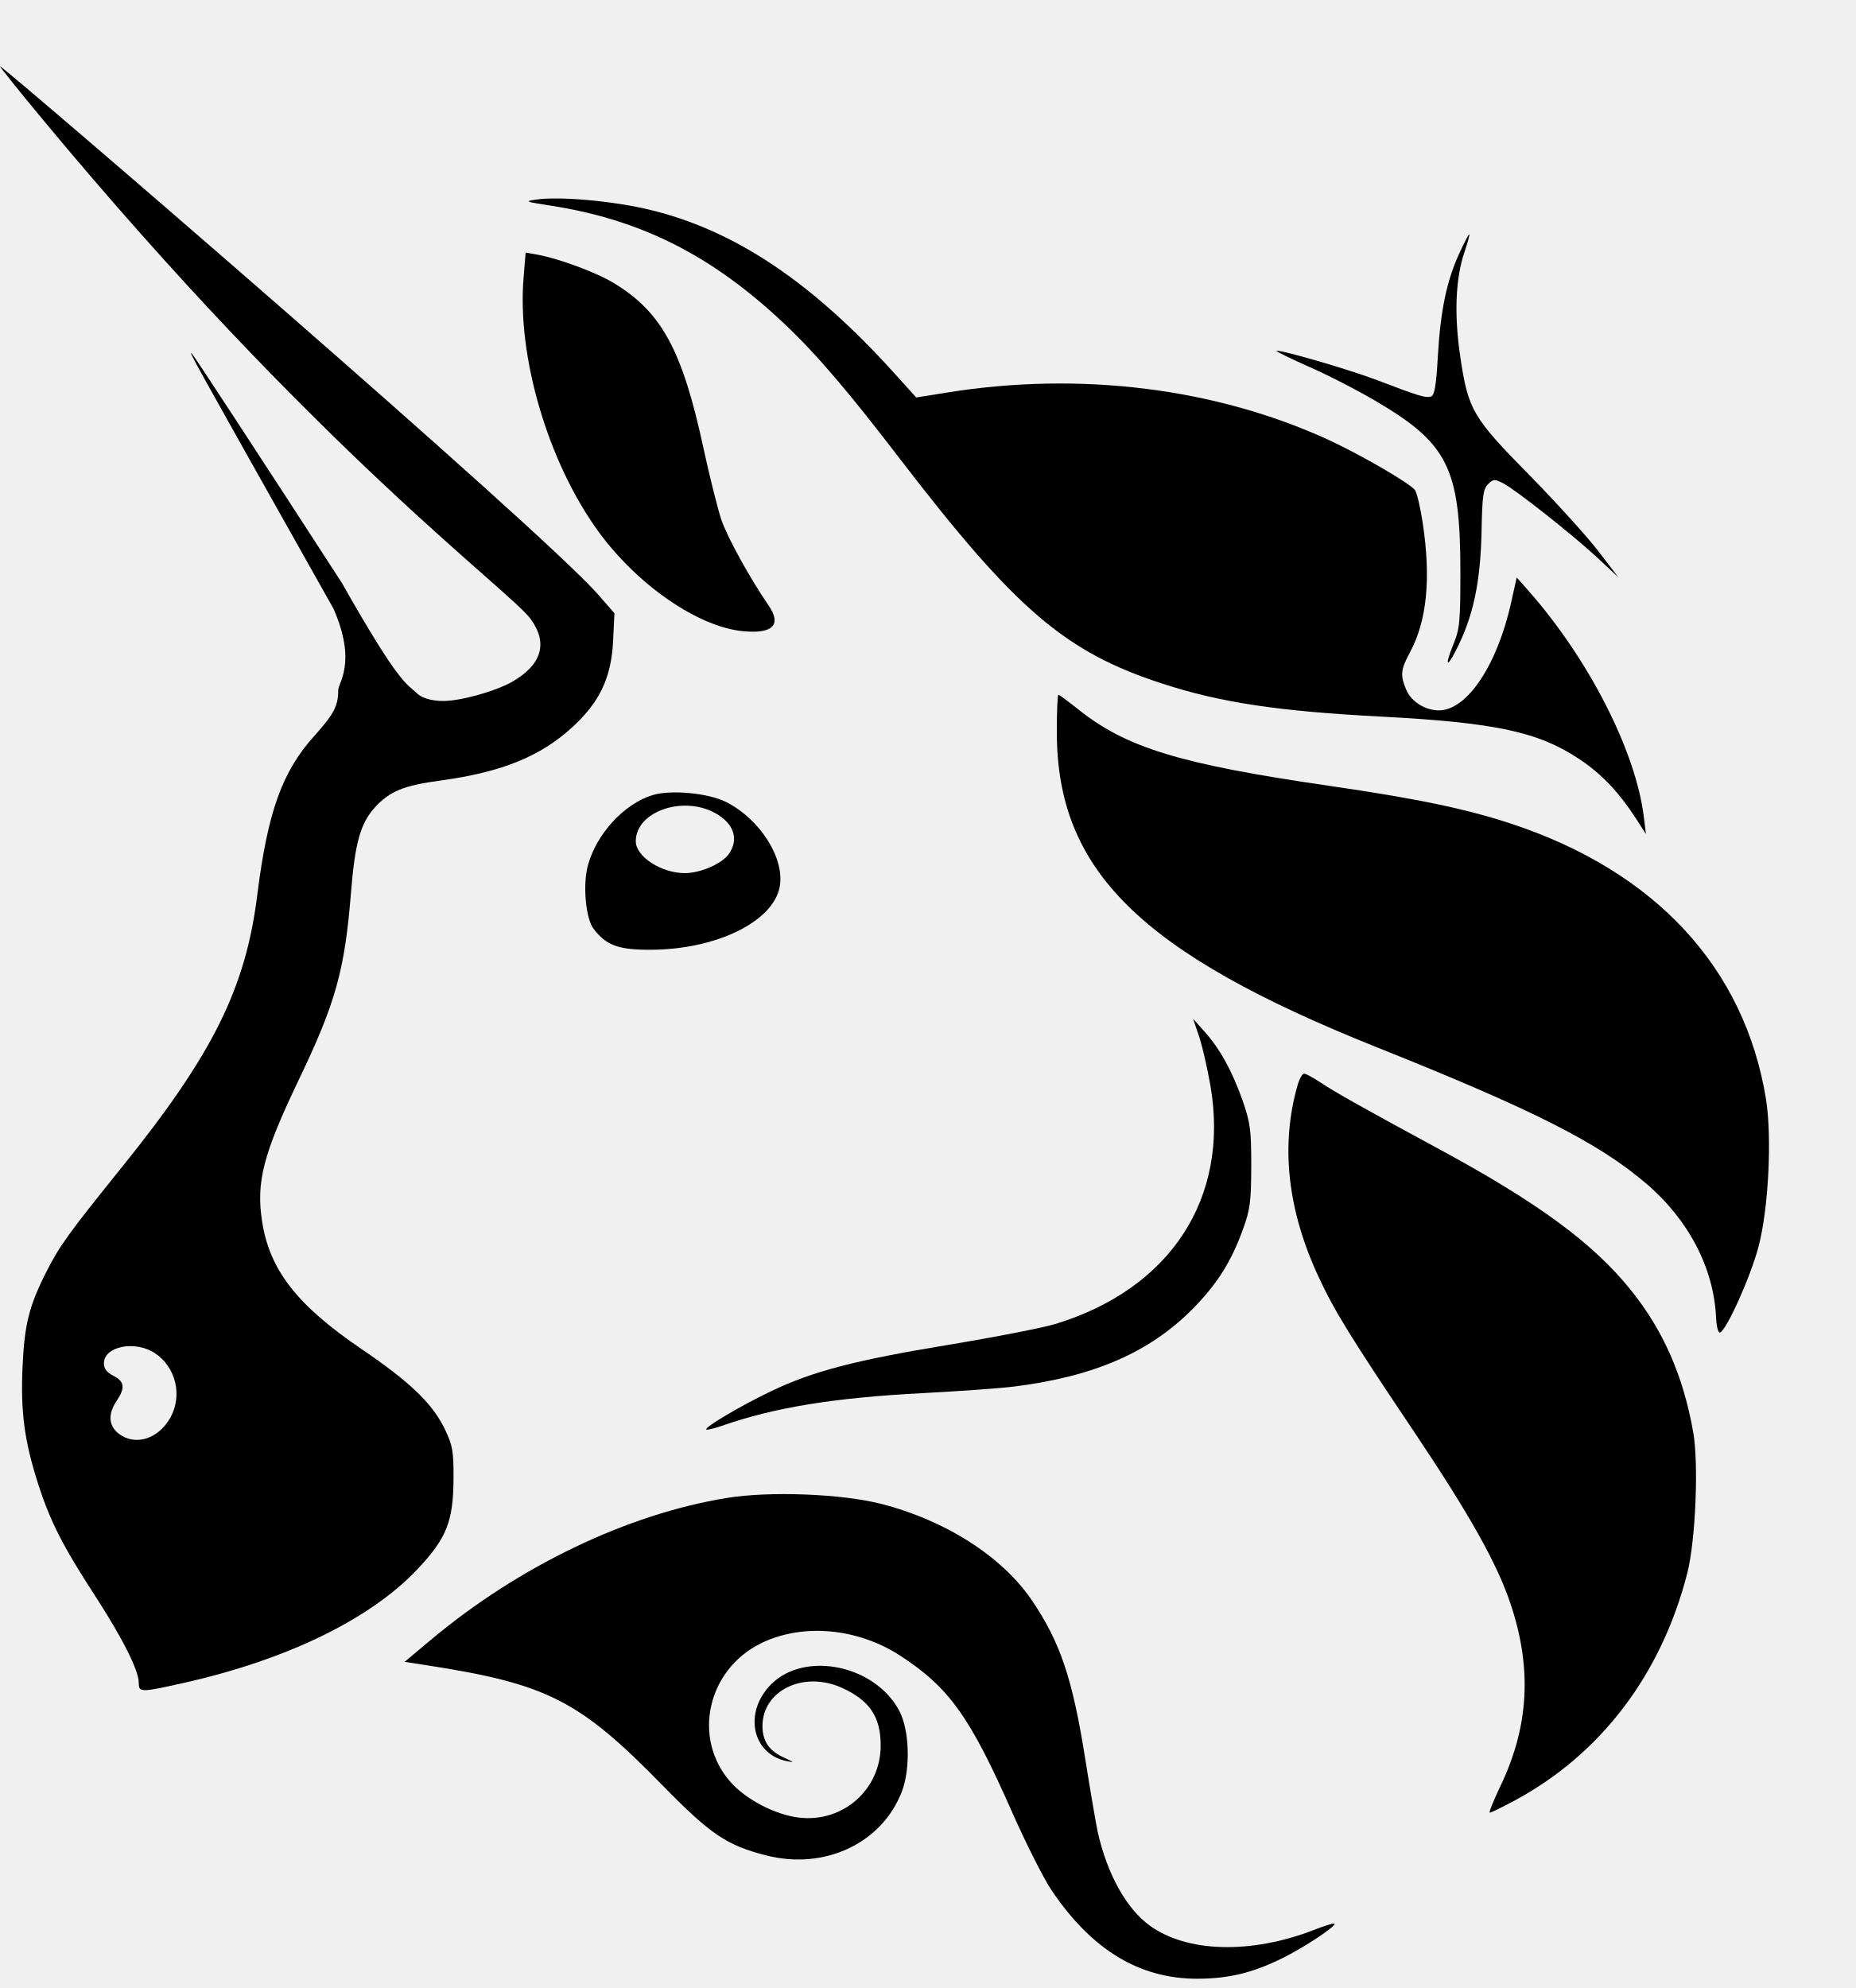
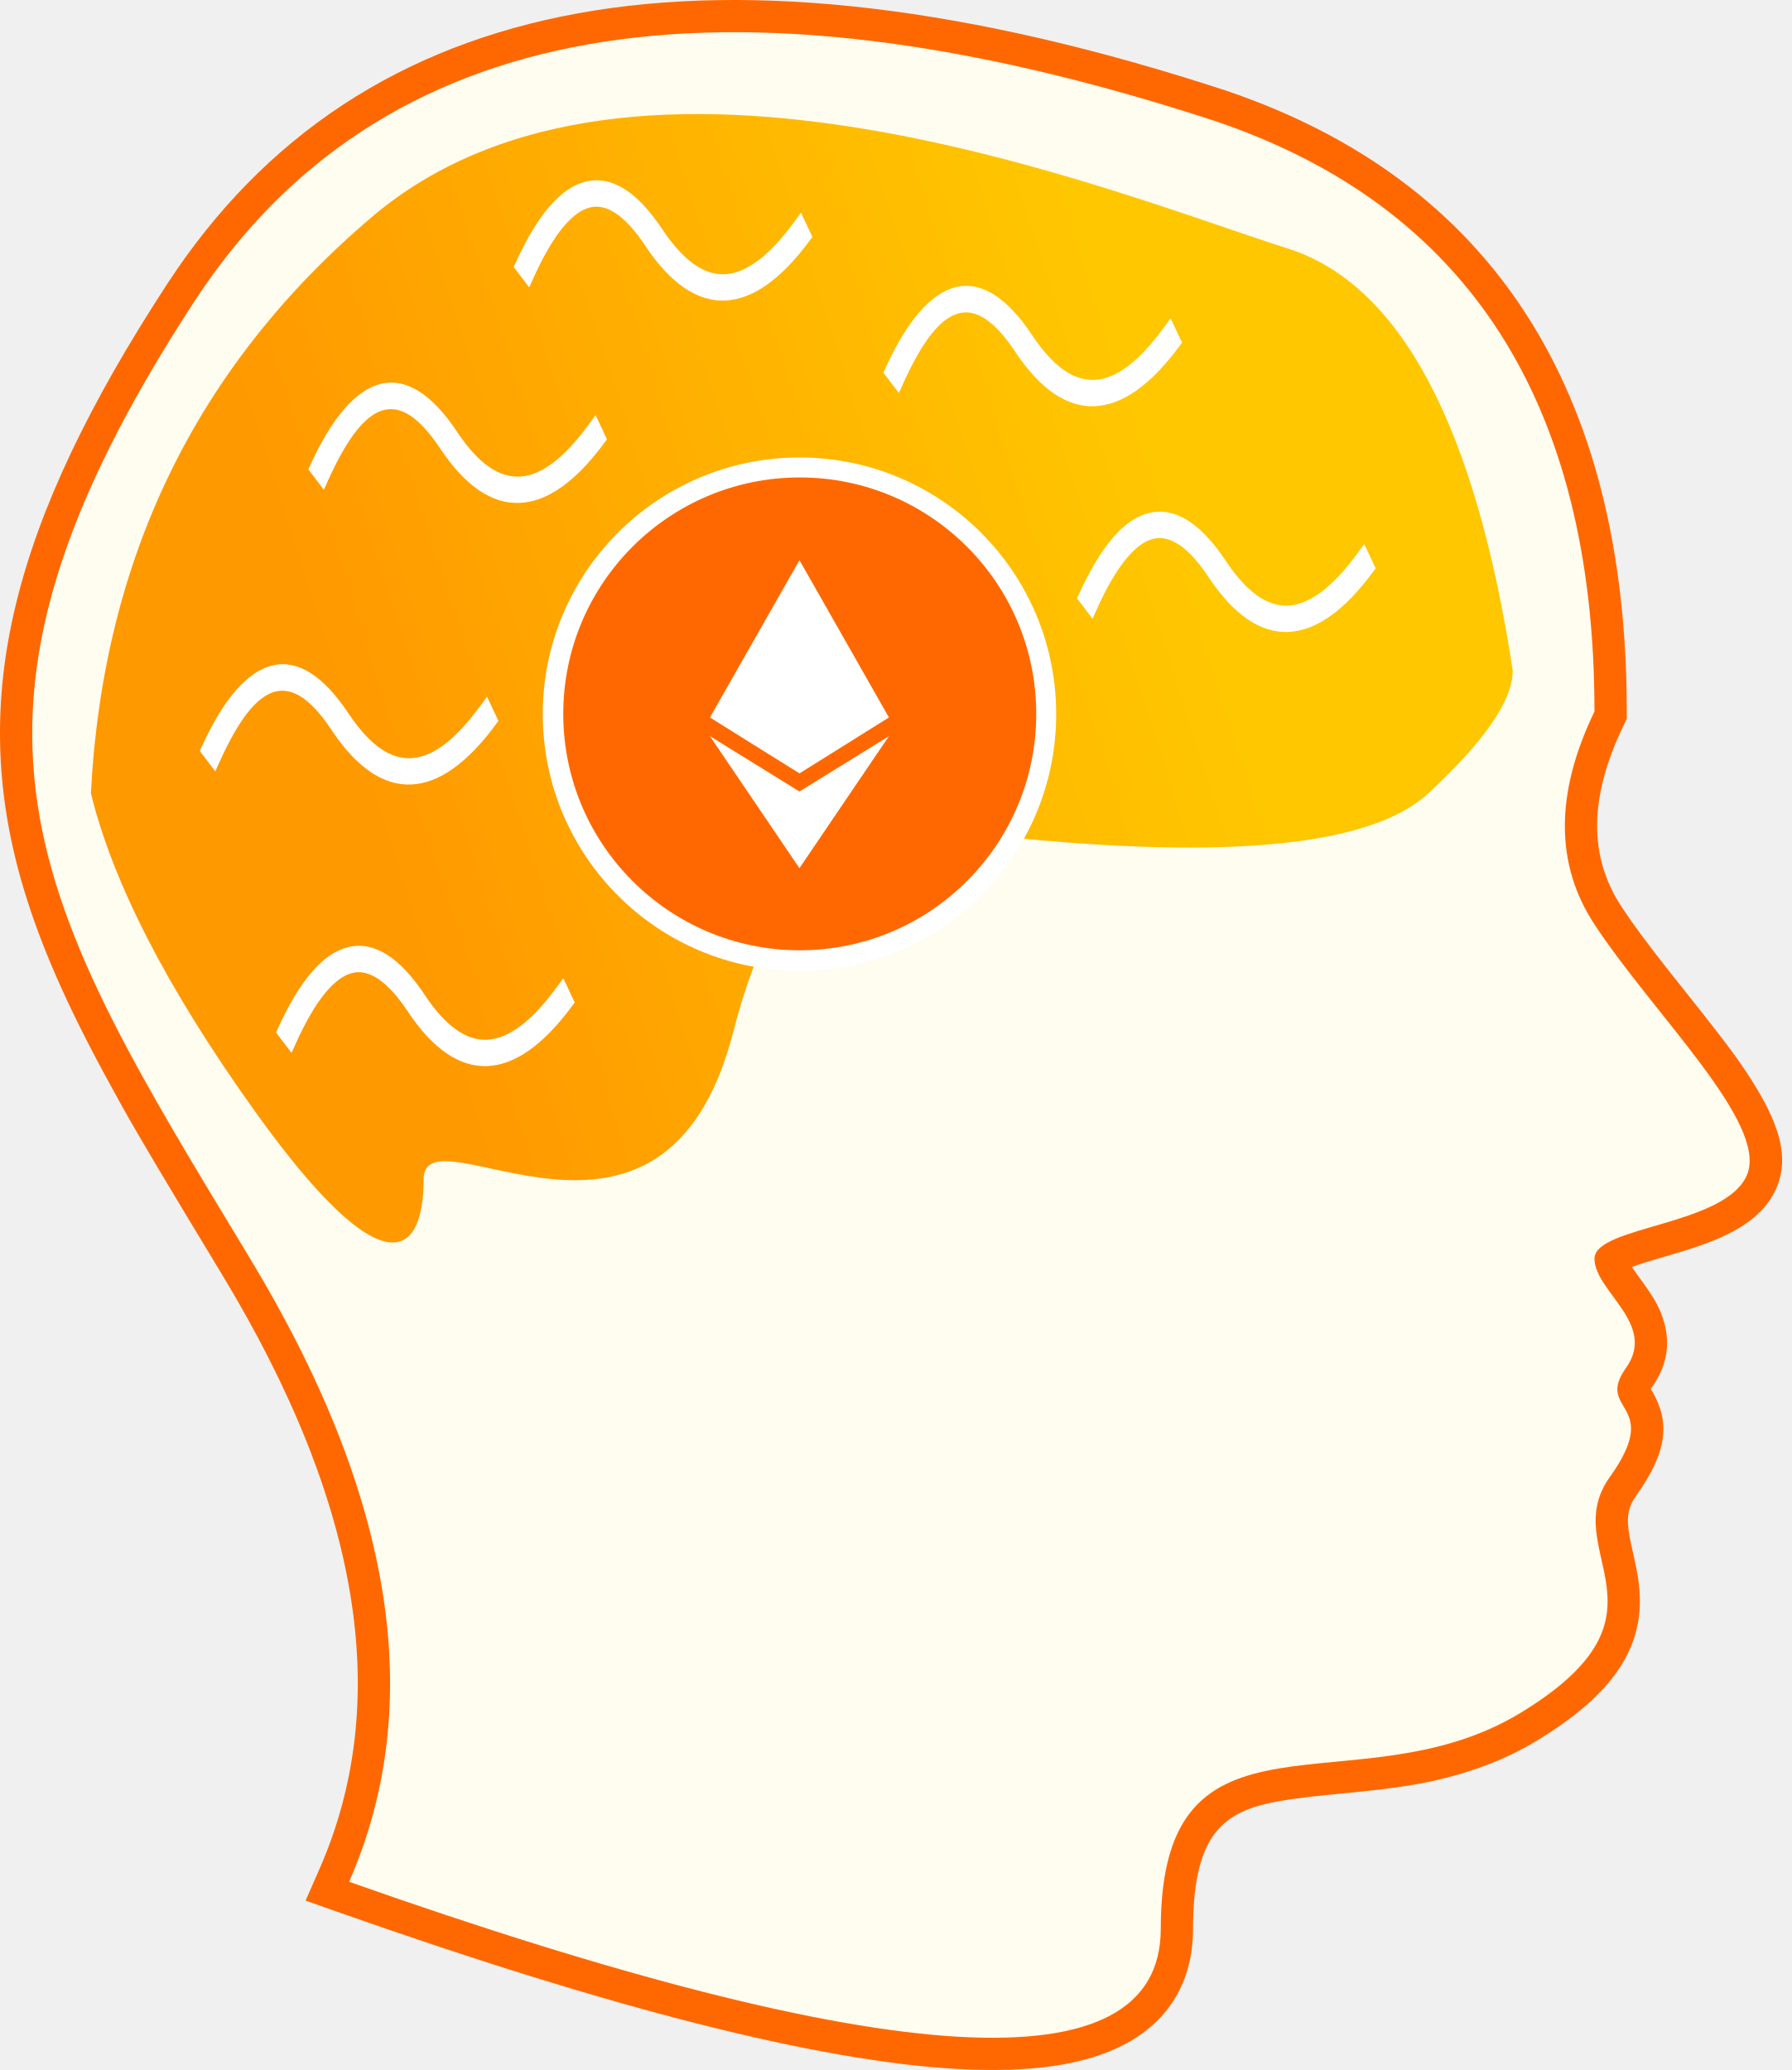
- <svg xmlns="http://www.w3.org/2000/svg" width="14" height="15" viewBox="0 0 14 15" fill="none">
-   <g style="mix-blend-mode:darken">
-     <path d="M4.152 1.551C3.964 1.522 3.956 1.519 4.045 1.506C4.214 1.48 4.615 1.515 4.891 1.58C5.535 1.732 6.121 2.122 6.747 2.815L6.913 2.999L7.151 2.961C8.153 2.801 9.172 2.928 10.024 3.319C10.259 3.427 10.629 3.641 10.675 3.696C10.69 3.714 10.717 3.827 10.735 3.947C10.798 4.365 10.767 4.684 10.638 4.923C10.568 5.053 10.564 5.094 10.611 5.206C10.649 5.294 10.753 5.36 10.857 5.36C11.069 5.36 11.297 5.019 11.402 4.546L11.444 4.357L11.527 4.451C11.983 4.965 12.342 5.665 12.403 6.163L12.419 6.293L12.343 6.175C12.211 5.972 12.078 5.833 11.908 5.722C11.602 5.521 11.279 5.452 10.422 5.407C9.648 5.367 9.21 5.301 8.776 5.16C8.037 4.921 7.665 4.602 6.787 3.458C6.397 2.949 6.157 2.668 5.917 2.442C5.372 1.927 4.837 1.657 4.152 1.551Z" fill="black" />
-     <path d="M10.849 2.686C10.869 2.346 10.915 2.121 11.009 1.916C11.046 1.835 11.08 1.768 11.086 1.768C11.091 1.768 11.075 1.828 11.05 1.901C10.982 2.101 10.971 2.373 11.018 2.69C11.077 3.092 11.111 3.15 11.539 3.584C11.739 3.788 11.972 4.045 12.057 4.155L12.211 4.356L12.057 4.212C11.869 4.037 11.436 3.695 11.341 3.646C11.277 3.614 11.267 3.614 11.228 3.653C11.191 3.689 11.184 3.743 11.179 3.999C11.171 4.398 11.116 4.654 10.984 4.91C10.913 5.048 10.902 5.019 10.966 4.862C11.014 4.746 11.019 4.694 11.019 4.308C11.018 3.533 10.925 3.346 10.382 3.027C10.245 2.946 10.018 2.829 9.878 2.768C9.739 2.706 9.628 2.652 9.632 2.648C9.647 2.633 10.177 2.787 10.39 2.868C10.708 2.99 10.76 3.005 10.799 2.991C10.824 2.981 10.837 2.906 10.849 2.686Z" fill="black" />
-     <path d="M4.517 4.013C4.136 3.491 3.899 2.69 3.951 2.091L3.966 1.906L4.053 1.921C4.217 1.951 4.498 2.055 4.63 2.135C4.991 2.353 5.148 2.64 5.307 3.378C5.354 3.594 5.415 3.839 5.443 3.922C5.488 4.055 5.66 4.366 5.799 4.568C5.899 4.714 5.833 4.783 5.611 4.763C5.272 4.733 4.813 4.418 4.517 4.013Z" fill="black" />
-     <path d="M10.386 7.901C8.602 7.187 7.974 6.567 7.974 5.522C7.974 5.368 7.979 5.242 7.986 5.242C7.992 5.242 8.061 5.293 8.139 5.355C8.501 5.643 8.906 5.766 10.027 5.929C10.688 6.025 11.059 6.102 11.402 6.215C12.49 6.574 13.164 7.302 13.325 8.294C13.371 8.583 13.344 9.123 13.268 9.408C13.209 9.633 13.026 10.039 12.978 10.054C12.964 10.059 12.951 10.008 12.948 9.938C12.93 9.566 12.74 9.203 12.422 8.931C12.06 8.622 11.575 8.376 10.386 7.901Z" fill="black" />
-     <path d="M9.134 8.197C9.111 8.065 9.073 7.896 9.048 7.822L9.002 7.687L9.087 7.782C9.204 7.912 9.296 8.079 9.375 8.302C9.434 8.472 9.441 8.522 9.441 8.798C9.44 9.069 9.433 9.126 9.377 9.279C9.29 9.52 9.182 9.69 9.001 9.874C8.675 10.204 8.256 10.386 7.651 10.462C7.546 10.475 7.24 10.497 6.971 10.511C6.292 10.546 5.845 10.619 5.444 10.759C5.386 10.779 5.335 10.791 5.329 10.786C5.313 10.77 5.587 10.608 5.812 10.5C6.13 10.347 6.447 10.264 7.157 10.147C7.508 10.089 7.87 10.018 7.962 9.99C8.83 9.726 9.277 9.043 9.134 8.197Z" fill="black" />
-     <path d="M9.952 9.641C9.715 9.135 9.66 8.646 9.79 8.19C9.804 8.141 9.826 8.101 9.84 8.101C9.853 8.101 9.909 8.131 9.964 8.168C10.073 8.241 10.292 8.364 10.876 8.68C11.604 9.075 12.02 9.38 12.302 9.73C12.549 10.035 12.702 10.384 12.776 10.808C12.818 11.049 12.793 11.628 12.731 11.87C12.535 12.634 12.08 13.234 11.431 13.584C11.336 13.635 11.251 13.677 11.241 13.677C11.232 13.678 11.267 13.59 11.318 13.483C11.537 13.029 11.562 12.588 11.396 12.097C11.295 11.796 11.089 11.429 10.673 10.808C10.189 10.087 10.071 9.895 9.952 9.641Z" fill="black" />
-     <path d="M3.25 12.374C3.913 11.818 4.736 11.423 5.487 11.302C5.81 11.25 6.349 11.271 6.648 11.347C7.128 11.469 7.558 11.742 7.781 12.068C7.999 12.387 8.093 12.664 8.19 13.282C8.229 13.525 8.271 13.77 8.283 13.825C8.356 14.145 8.499 14.401 8.675 14.529C8.956 14.733 9.439 14.746 9.914 14.562C9.994 14.53 10.064 14.509 10.069 14.514C10.086 14.531 9.847 14.69 9.678 14.774C9.451 14.886 9.271 14.93 9.031 14.93C8.596 14.93 8.235 14.71 7.934 14.262C7.874 14.173 7.741 13.909 7.637 13.674C7.319 12.953 7.162 12.733 6.793 12.493C6.471 12.283 6.056 12.246 5.744 12.398C5.335 12.598 5.22 13.118 5.514 13.448C5.631 13.579 5.848 13.692 6.026 13.714C6.359 13.755 6.645 13.504 6.645 13.17C6.645 12.953 6.561 12.829 6.35 12.734C6.061 12.605 5.752 12.756 5.753 13.025C5.754 13.14 5.804 13.212 5.92 13.264C5.994 13.298 5.996 13.3 5.935 13.288C5.671 13.233 5.609 12.916 5.821 12.706C6.077 12.454 6.605 12.565 6.786 12.91C6.862 13.055 6.871 13.343 6.805 13.517C6.656 13.907 6.223 14.112 5.783 14C5.484 13.924 5.362 13.842 5.001 13.473C4.374 12.831 4.131 12.706 3.227 12.566L3.053 12.539L3.25 12.374Z" fill="black" />
-     <path fill-rule="evenodd" clip-rule="evenodd" d="M0.308 0.884C2.402 3.41 3.845 4.452 4.005 4.672C4.137 4.854 4.087 5.018 3.861 5.146C3.735 5.217 3.475 5.289 3.346 5.289C3.199 5.289 3.148 5.233 3.148 5.233C3.063 5.153 3.015 5.167 2.578 4.396C1.972 3.46 1.464 2.684 1.45 2.671C1.418 2.641 1.419 2.642 2.517 4.594C2.694 5.001 2.552 5.15 2.552 5.208C2.552 5.326 2.519 5.388 2.373 5.551C2.129 5.821 2.02 6.125 1.941 6.754C1.853 7.459 1.605 7.957 0.917 8.81C0.515 9.309 0.449 9.4 0.347 9.602C0.219 9.855 0.184 9.997 0.17 10.316C0.155 10.655 0.184 10.873 0.288 11.197C0.379 11.48 0.474 11.666 0.717 12.04C0.926 12.363 1.047 12.603 1.047 12.697C1.047 12.771 1.061 12.771 1.386 12.698C2.163 12.524 2.794 12.217 3.149 11.841C3.369 11.608 3.42 11.48 3.422 11.161C3.423 10.953 3.416 10.909 3.359 10.789C3.267 10.594 3.099 10.431 2.728 10.179C2.243 9.85 2.035 9.584 1.978 9.219C1.931 8.919 1.986 8.708 2.254 8.148C2.532 7.569 2.601 7.322 2.648 6.739C2.678 6.362 2.719 6.213 2.828 6.093C2.942 5.969 3.044 5.927 3.326 5.889C3.785 5.826 4.077 5.708 4.317 5.488C4.525 5.298 4.612 5.114 4.626 4.837L4.636 4.627L4.519 4.493C4.098 4.004 0.026 0.5 0 0.5C-0.005 0.5 0.133 0.673 0.308 0.884ZM1.284 10.699C1.379 10.531 1.328 10.316 1.169 10.21C1.018 10.111 0.784 10.158 0.784 10.287C0.784 10.327 0.806 10.356 0.856 10.381C0.94 10.424 0.946 10.472 0.88 10.57C0.813 10.67 0.819 10.757 0.895 10.817C1.018 10.912 1.192 10.86 1.284 10.699Z" fill="black" />
-     <path fill-rule="evenodd" clip-rule="evenodd" d="M4.925 5.999C4.71 6.064 4.501 6.291 4.436 6.529C4.396 6.674 4.419 6.929 4.478 7.007C4.574 7.134 4.666 7.168 4.917 7.166C5.407 7.163 5.833 6.954 5.883 6.692C5.923 6.478 5.736 6.181 5.478 6.051C5.345 5.984 5.062 5.957 4.925 5.999ZM5.499 6.444C5.574 6.337 5.541 6.222 5.412 6.144C5.168 5.995 4.797 6.118 4.797 6.348C4.797 6.463 4.99 6.588 5.167 6.588C5.285 6.588 5.446 6.518 5.499 6.444Z" fill="black" />
-   </g>
+ <svg xmlns="http://www.w3.org/2000/svg" width="45" height="52" viewBox="0 0 45 52" fill="none">
+   <path d="M41.51 34.969C41.949 35.737 41.883 36.473 41.094 37.576C40.909 37.835 40.861 38.067 40.904 38.42L40.909 38.453C40.923 38.558 40.939 38.648 40.974 38.809L41.055 39.176L41.081 39.298C41.135 39.554 41.163 39.733 41.178 39.939L41.182 39.994C41.21 40.42 41.163 40.822 41.02 41.223C40.711 42.091 39.975 42.875 38.715 43.658L38.616 43.719C38.004 44.091 37.351 44.368 36.644 44.572L36.534 44.603C35.747 44.822 35.131 44.913 33.817 45.043L33.345 45.089C31.939 45.23 31.347 45.369 30.873 45.707L30.855 45.721C30.288 46.137 29.98 46.919 29.967 48.356L29.966 48.493C29.954 49.771 29.368 50.76 28.262 51.348C27.258 51.883 25.846 52.078 24.012 51.972C20.521 51.77 15.361 50.456 8.499 48.035L7.676 47.745L8.026 46.946C9.862 42.756 9.076 37.805 5.588 32.036L4.577 30.36C3.57 28.686 3.164 27.985 2.666 27.062L2.493 26.741L2.399 26.563C1.526 24.907 0.923 23.487 0.53 22.104C-0.764 17.544 0.254 13.178 4.205 7.125C9.071 -0.331 17.996 -1.909 30.768 2.267C37.476 4.528 40.861 9.792 40.861 17.873V18.059L40.78 18.226C39.904 20.039 39.904 21.521 40.728 22.776C41.004 23.196 41.336 23.645 41.81 24.25L41.986 24.473L42.676 25.342C43.395 26.252 43.685 26.643 43.997 27.137L44.08 27.27L44.128 27.349C44.705 28.307 44.923 29.079 44.641 29.793C44.451 30.275 44.076 30.633 43.557 30.919C43.198 31.116 42.792 31.271 42.24 31.441L42.116 31.478C41.939 31.531 41.669 31.611 41.521 31.654L41.394 31.692L41.325 31.714C41.19 31.756 41.079 31.794 40.989 31.829L41.026 31.883C41.061 31.933 41.104 31.993 41.155 32.064L41.239 32.178L41.292 32.253C41.561 32.628 41.702 32.879 41.798 33.211C41.954 33.753 41.87 34.299 41.523 34.804L41.502 34.833C41.494 34.844 41.487 34.854 41.481 34.863L41.464 34.89L41.51 34.969ZM39.237 17.474C39.131 10.291 36.156 5.793 30.257 3.806C18.115 -0.165 9.957 1.278 5.563 8.01C1.849 13.701 0.939 17.604 2.09 21.662C2.455 22.947 3.03 24.294 3.88 25.896L4.039 26.194C4.587 27.212 5 27.922 6.217 29.941L6.976 31.197C10.502 37.03 11.477 42.242 9.835 46.785C16.166 48.982 20.933 50.17 24.106 50.354L24.23 50.361C25.73 50.436 26.824 50.277 27.501 49.917C28.073 49.613 28.336 49.172 28.345 48.486L28.345 48.392C28.355 46.434 28.866 45.148 29.932 44.388C30.394 44.058 30.936 43.843 31.597 43.7L31.659 43.686C32.062 43.602 32.449 43.55 33.105 43.484L33.704 43.425C34.895 43.307 35.443 43.224 36.111 43.038L36.196 43.014C36.77 42.849 37.29 42.628 37.774 42.334L37.859 42.281C38.832 41.677 39.323 41.155 39.493 40.679C39.608 40.357 39.595 40.085 39.455 39.448L39.398 39.189L39.383 39.12C39.343 38.935 39.322 38.818 39.302 38.67L39.297 38.63C39.206 37.906 39.326 37.278 39.752 36.667L39.8 36.598C39.936 36.405 40.031 36.243 40.09 36.109C40.132 36.017 40.151 35.951 40.156 35.907L40.157 35.897C40.159 35.877 40.157 35.869 40.124 35.81L40.056 35.693L40.029 35.646C39.718 35.093 39.727 34.548 40.16 33.924L40.186 33.886L40.198 33.869C40.299 33.71 40.26 33.59 39.937 33.146L39.761 32.904L39.703 32.824C39.644 32.741 39.61 32.689 39.569 32.621L39.52 32.54C39.38 32.301 39.289 32.072 39.254 31.822C39.245 31.754 39.24 31.685 39.24 31.617C39.24 31.102 39.539 30.753 39.99 30.505C40.22 30.378 40.486 30.277 40.871 30.157L41.014 30.114C41.141 30.076 41.407 29.998 41.595 29.942L41.764 29.892L41.842 29.867C42.649 29.613 43.061 29.382 43.133 29.198C43.136 29.192 43.138 29.176 43.137 29.144C43.135 29.087 43.121 29.012 43.093 28.919C43.028 28.709 42.898 28.444 42.703 28.126L42.643 28.029C42.37 27.595 42.106 27.236 41.452 26.408L40.715 25.479L40.571 25.296L40.447 25.138C40.017 24.587 39.697 24.153 39.42 23.737L39.373 23.666C38.252 21.959 38.213 19.959 39.209 17.759L39.239 17.693L39.237 17.474Z" fill="#FF6800" />
+   <path fill-rule="evenodd" clip-rule="evenodd" d="M6.282 31.617C0.863 22.654 -2.061 18.209 4.884 7.569C9.514 0.475 18.055 -1.036 30.509 3.037C36.87 5.18 40.05 10.126 40.05 17.874C39.058 19.928 39.058 21.71 40.05 23.222C41.54 25.489 44.399 28.2 43.887 29.497C43.375 30.794 40.05 30.794 40.05 31.617C40.05 32.441 41.632 33.252 40.841 34.365C40.05 35.478 41.784 35.22 40.435 37.105C39.086 38.991 42.31 40.525 38.195 43.027C34.08 45.529 29.156 42.44 29.156 48.453C29.156 52.461 22.36 52.068 8.769 47.272C10.723 42.812 9.894 37.593 6.282 31.617Z" fill="#FFFCF0" />
+   <path fill-rule="evenodd" clip-rule="evenodd" d="M37.995 16.836C37.049 10.664 35.161 7.132 32.333 6.238C28.089 4.897 15.936 -0.155 9.337 5.454C4.938 9.193 2.587 14.018 2.284 19.927C2.837 22.189 4.209 24.85 6.4 27.912C9.686 32.504 10.64 31.526 10.64 29.632C10.64 27.738 16.673 32.731 18.418 25.92C19.582 21.379 21.823 19.743 25.142 21.012C30.876 21.609 34.455 21.247 35.877 19.927C37.3 18.607 38.006 17.577 37.995 16.836Z" fill="url(#paint0_linear)" />
+   <path d="M20.081 24.387C23.642 24.387 26.529 21.5 26.529 17.939C26.529 14.379 23.642 11.492 20.081 11.492C16.52 11.492 13.633 14.379 13.633 17.939C13.633 21.5 16.52 24.387 20.081 24.387Z" fill="white" />
+   <path d="M20.088 23.872C23.369 23.872 26.028 21.213 26.028 17.933C26.028 14.653 23.369 11.994 20.088 11.994C16.808 11.994 14.148 14.653 14.148 17.933C14.148 21.213 16.808 23.872 20.088 23.872Z" fill="#FF6800" />
+   <path d="M22.328 18.023L20.081 19.428L17.832 18.023L20.081 14.072L22.328 18.023ZM20.08 19.883L17.832 18.493L20.08 21.809L22.328 18.493L20.08 19.883Z" fill="white" />
+   <path d="M7.45 26.169C7.927 25.123 8.4 24.554 8.847 24.442C9.269 24.337 9.734 24.643 10.247 25.415C11.491 27.289 12.93 27.231 14.37 25.27L14.435 25.182L14.149 24.574L13.965 24.824C13.343 25.671 12.762 26.096 12.231 26.119C11.715 26.142 11.199 25.784 10.683 25.015L10.668 24.992C10.042 24.05 9.398 23.633 8.74 23.793C8.107 23.948 7.526 24.636 6.979 25.837L6.933 25.937L7.323 26.449L7.45 26.169ZM7.293 25.802L7.314 25.989C7.325 25.967 7.335 25.945 7.345 25.923L7.36 25.89L7.293 25.802ZM14.055 25.24L14.073 25.052C14.058 25.072 14.044 25.091 14.029 25.111L14.008 25.14L14.055 25.24Z" fill="white" />
+   <path d="M5.535 19.096C6.465 17.054 7.305 16.827 8.301 18.297L8.331 18.342C9.575 20.216 11.014 20.158 12.454 18.198L12.519 18.109L12.233 17.501L12.05 17.751C10.831 19.41 9.804 19.471 8.783 17.965L8.752 17.919C7.486 16.012 6.171 16.333 5.063 18.764L5.018 18.864L5.407 19.377L5.535 19.096ZM5.378 18.729L5.399 18.917L5.422 18.866L5.445 18.817L5.378 18.729ZM8.413 18.075L8.445 18.123C9.626 19.901 10.971 19.841 12.347 17.969L12.031 17.938L12.092 18.067C10.836 19.727 9.737 19.76 8.67 18.186L8.638 18.138C7.447 16.345 6.247 16.645 5.199 18.943L5.514 18.908L5.445 18.817C6.418 16.737 7.357 16.517 8.413 18.075ZM12.139 18.167L12.157 17.979L12.125 18.023L12.092 18.067L12.139 18.167Z" fill="white" />
+   <path d="M8.262 12.022C9.192 9.98 10.031 9.753 11.027 11.223L11.058 11.268C12.302 13.142 13.741 13.084 15.181 11.123L15.246 11.035L14.96 10.427L14.777 10.677C13.558 12.336 12.531 12.397 11.51 10.891L11.479 10.845C10.212 8.938 8.898 9.259 7.79 11.69L7.745 11.79L8.134 12.302L8.262 12.022ZM8.105 11.655L8.126 11.842L8.149 11.792L8.171 11.743L8.105 11.655ZM11.14 11.001L11.172 11.049C12.352 12.826 13.698 12.767 15.073 10.895L14.758 10.864L14.819 10.993C13.563 12.653 12.464 12.686 11.397 11.112L11.365 11.064C10.174 9.271 8.974 9.57 7.926 11.869L8.241 11.834L8.171 11.743C9.145 9.663 10.084 9.443 11.14 11.001ZM14.866 11.093L14.884 10.905L14.851 10.949L14.819 10.993L14.866 11.093Z" fill="white" />
+   <path d="M13.42 6.938C13.897 5.893 14.37 5.323 14.816 5.212C15.239 5.107 15.704 5.413 16.216 6.184C17.461 8.058 18.899 8 20.34 6.04L20.405 5.951L20.119 5.344L19.935 5.593C19.313 6.441 18.732 6.865 18.201 6.889C17.685 6.911 17.169 6.553 16.653 5.785L16.637 5.761C16.012 4.819 15.367 4.402 14.71 4.563C14.076 4.718 13.496 5.405 12.949 6.606L12.903 6.706L13.293 7.219L13.42 6.938ZM13.263 6.571L13.284 6.759C13.294 6.737 13.305 6.714 13.315 6.692L13.33 6.659L13.263 6.571ZM20.025 6.009L20.043 5.822C20.028 5.841 20.014 5.861 19.999 5.88L19.978 5.909L20.025 6.009Z" fill="white" />
+   <path d="M22.705 9.592C23.636 7.55 24.475 7.323 25.471 8.793L25.501 8.838C26.746 10.712 28.184 10.654 29.625 8.694L29.69 8.605L29.403 7.997L29.22 8.247C28.001 9.906 26.975 9.967 25.953 8.461L25.922 8.415C24.656 6.508 23.341 6.829 22.234 9.26L22.188 9.36L22.577 9.873L22.705 9.592ZM22.548 9.225L22.569 9.413L22.592 9.363L22.615 9.313L22.548 9.225ZM25.584 8.571L25.616 8.619C26.796 10.397 28.142 10.337 29.517 8.465L29.202 8.434L29.262 8.563C28.007 10.223 26.908 10.256 25.841 8.683L25.808 8.634C24.618 6.841 23.417 7.141 22.37 9.439L22.684 9.404L22.615 9.313C23.588 7.233 24.527 7.013 25.584 8.571ZM29.309 8.663L29.328 8.475L29.295 8.52L29.262 8.563L29.309 8.663Z" fill="white" />
+   <path d="M27.569 15.262C28.045 14.217 28.518 13.648 28.965 13.536C29.387 13.431 29.853 13.737 30.365 14.509C31.61 16.383 33.048 16.325 34.488 14.364L34.553 14.276L34.267 13.668L34.084 13.917C33.461 14.765 32.881 15.189 32.35 15.213C31.833 15.236 31.318 14.878 30.802 14.109L30.786 14.086C30.161 13.144 29.516 12.727 28.859 12.887C28.225 13.042 27.645 13.729 27.098 14.931L27.052 15.031L27.441 15.543L27.569 15.262ZM27.412 14.895L27.433 15.083C27.443 15.061 27.453 15.039 27.463 15.017L27.479 14.984L27.412 14.895ZM34.173 14.333L34.191 14.146C34.177 14.166 34.162 14.185 34.148 14.204L34.126 14.233L34.173 14.333Z" fill="white" />
+   <defs>
+     <linearGradient id="paint0_linear" x1="8.253" y1="17.039" x2="28.671" y2="10.524" gradientUnits="userSpaceOnUse">
+       <stop stop-color="#FF9900" />
+       <stop offset="1" stop-color="#FFC700" />
+     </linearGradient>
+   </defs>
</svg>
